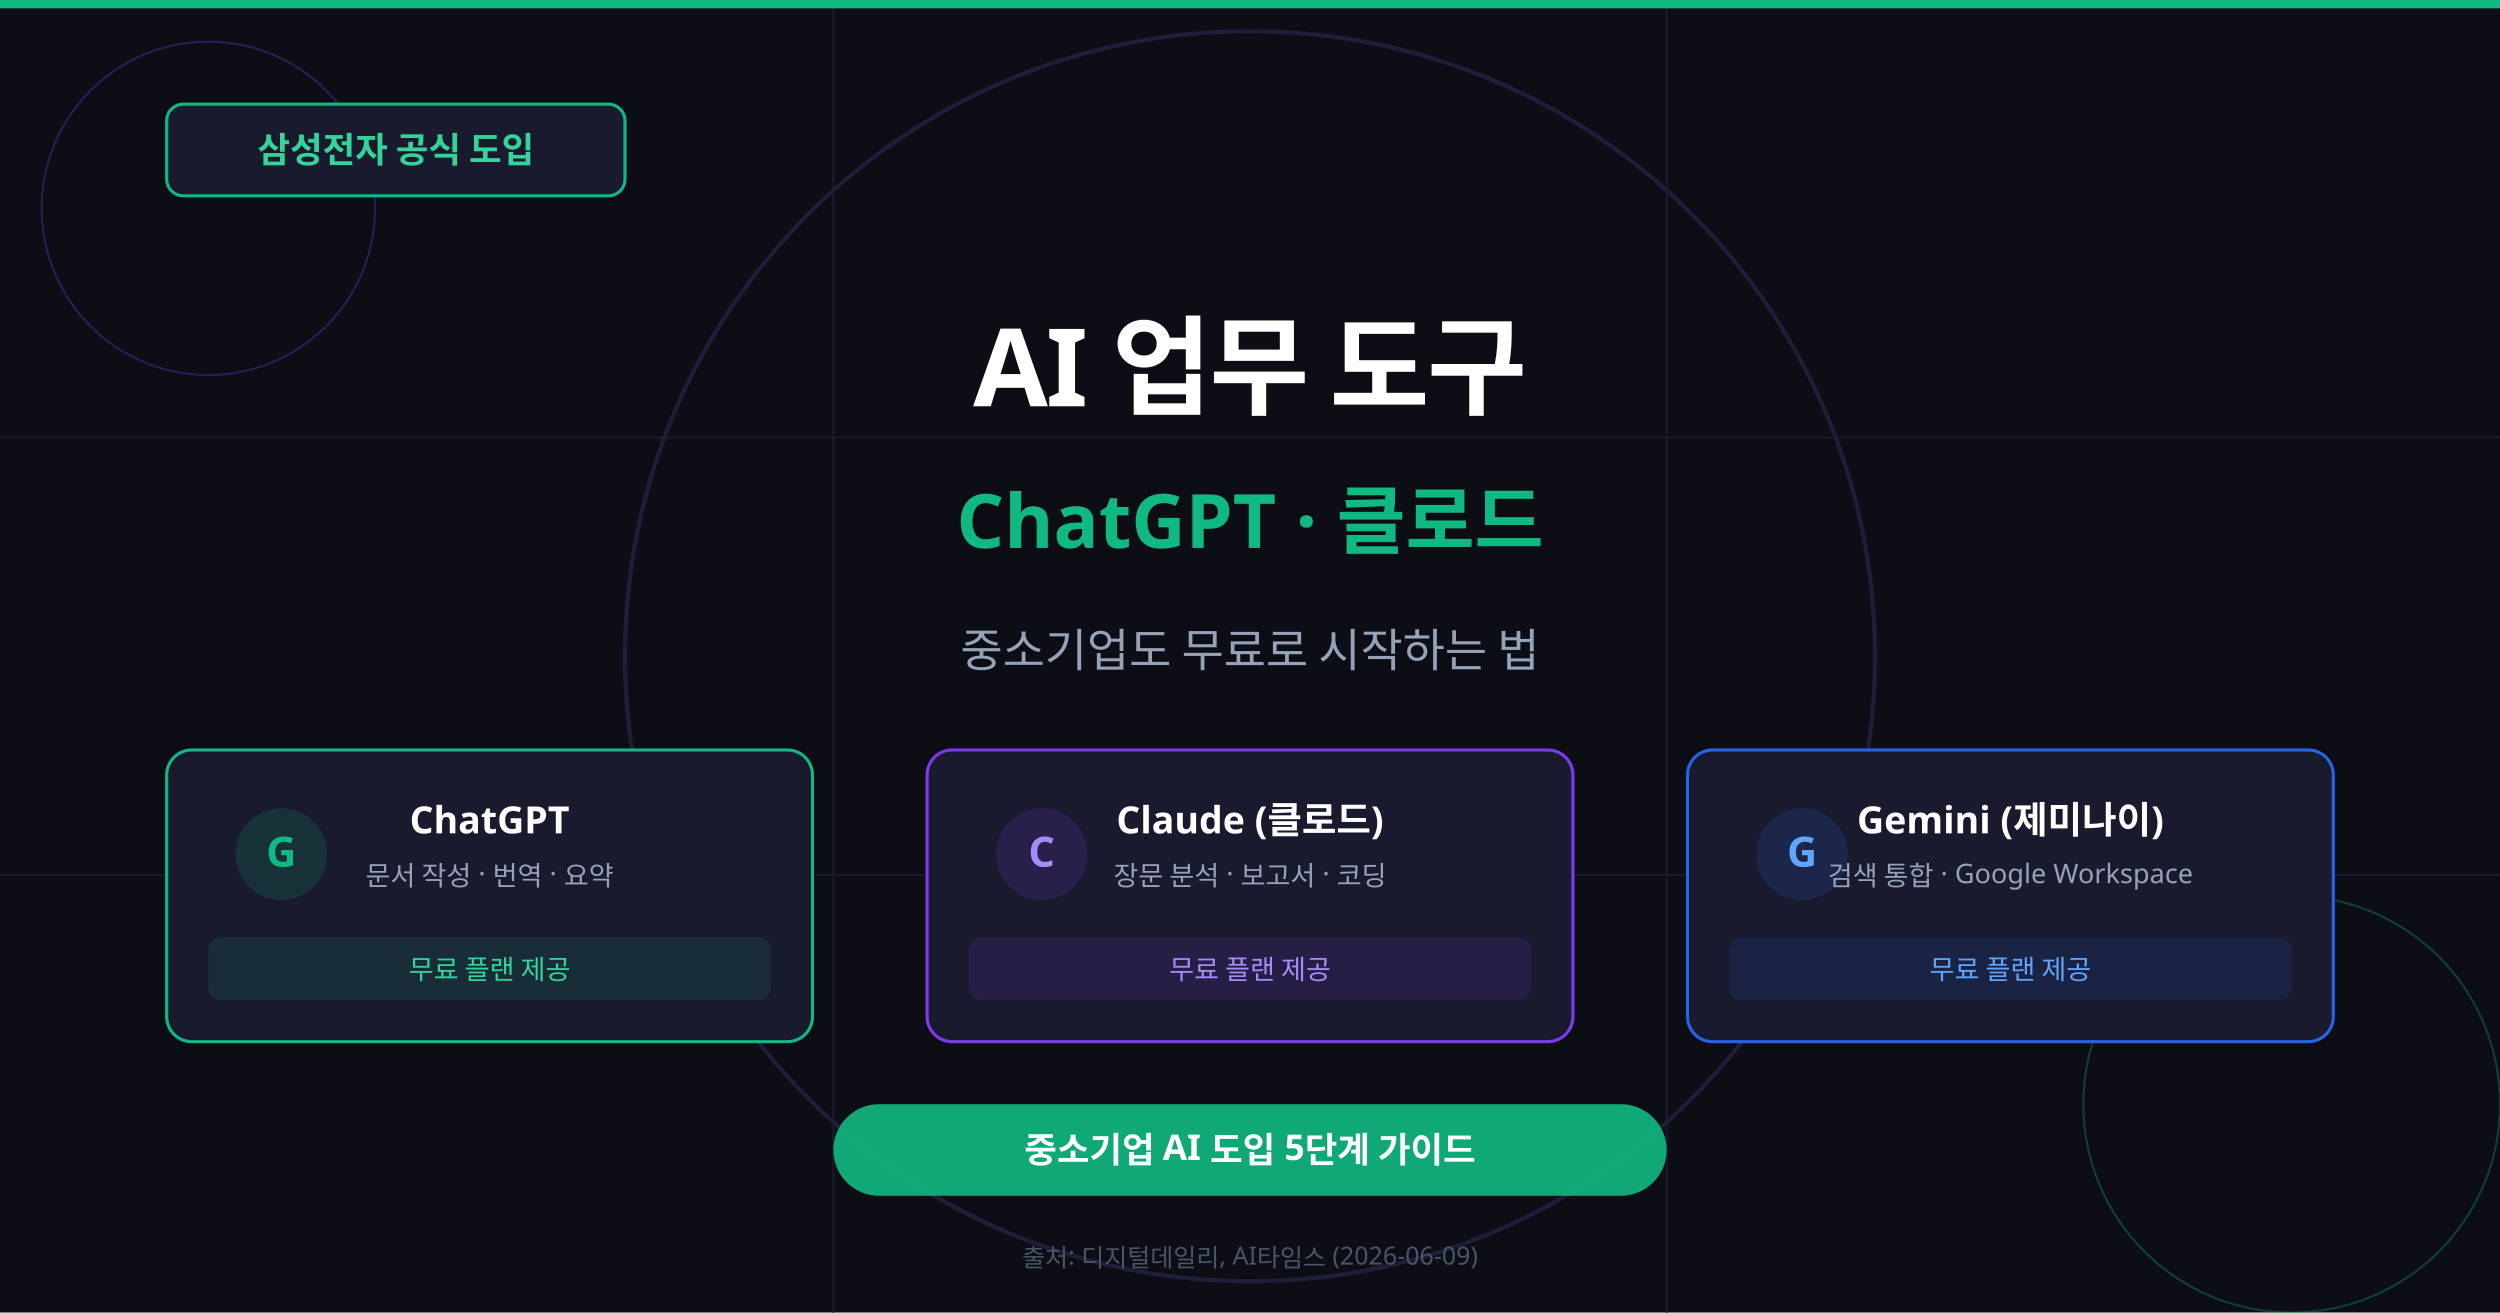
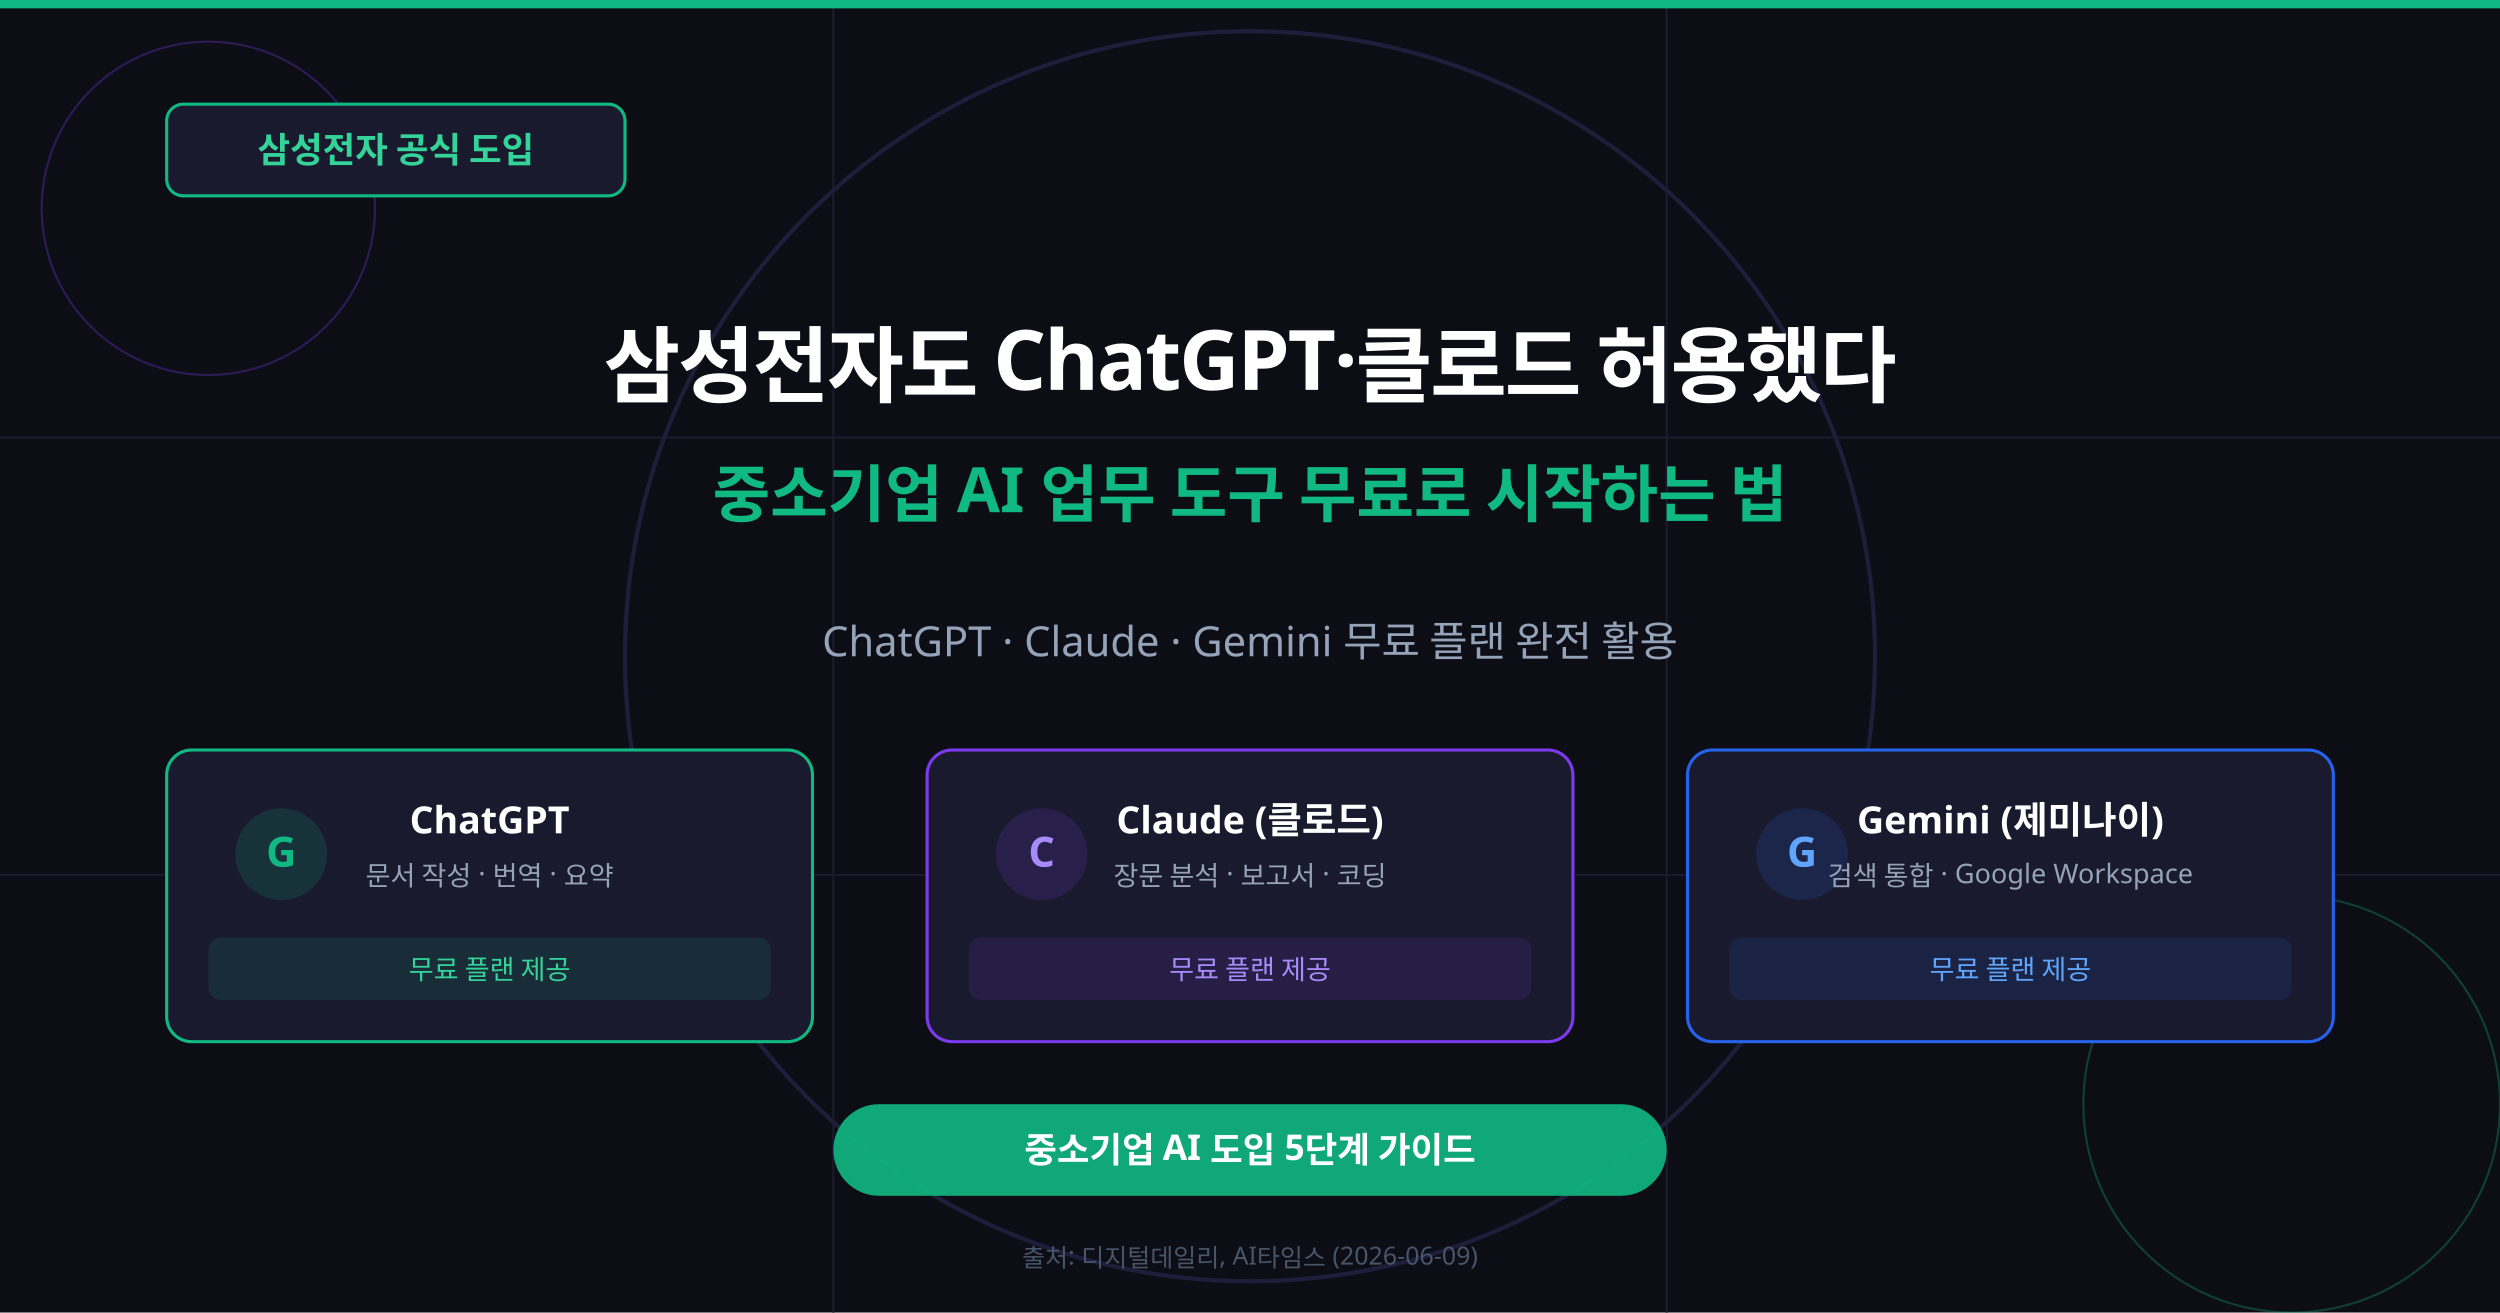
<svg xmlns="http://www.w3.org/2000/svg" viewBox="0 0 1200 630" width="1200" height="630">
  <rect width="1200" height="630" fill="#0d0d16" />
  <line x1="0" y1="210" x2="1200" y2="210" stroke="#1a1a2e" stroke-width="1" />
  <line x1="0" y1="420" x2="1200" y2="420" stroke="#1a1a2e" stroke-width="1" />
  <line x1="400" y1="0" x2="400" y2="630" stroke="#1a1a2e" stroke-width="1" />
  <line x1="800" y1="0" x2="800" y2="630" stroke="#1a1a2e" stroke-width="1" />
  <circle cx="100" cy="100" r="80" fill="none" stroke="#7c3aed" stroke-width="1" opacity="0.3" />
  <circle cx="1100" cy="530" r="100" fill="none" stroke="#10b981" stroke-width="1" opacity="0.3" />
  <circle cx="600" cy="315" r="300" fill="none" stroke="#1e1e3a" stroke-width="2" />
  <rect x="0" y="0" width="1200" height="4" fill="#10b981" />
  <rect x="80" y="50" width="220" height="44" rx="8" fill="#1a1a2e" stroke="#10b981" stroke-width="1.5" />
  <text x="190" y="78" font-family="'Pretendard', 'Noto Sans KR', sans-serif" font-size="17" font-weight="700" fill="#34d399" text-anchor="middle">삼성전자 공식 도입</text>
-   <text x="600" y="195" font-family="'Pretendard', 'Noto Sans KR', sans-serif" font-size="52" font-weight="700" fill="#ffffff" text-anchor="middle" letter-spacing="-1">AI 업무 도구</text>
-   <text x="600" y="263" font-family="'Pretendard', 'Noto Sans KR', sans-serif" font-size="36" font-weight="700" fill="#10b981" text-anchor="middle">ChatGPT · 클로드</text>
-   <text x="600" y="320" font-family="'Pretendard', 'Noto Sans KR', sans-serif" font-size="22" font-weight="400" fill="#94a3b8" text-anchor="middle">중소기업도 무료로 시작하는 법</text>
+   <text x="600" y="190" font-family="'Pretendard', 'Noto Sans KR', sans-serif" font-size="40" font-weight="700" fill="#ffffff" text-anchor="middle" letter-spacing="-1">삼성전자도 ChatGPT·클로드 허용했다</text>
+   <text x="600" y="248" font-family="'Pretendard', 'Noto Sans KR', sans-serif" font-size="30" font-weight="700" fill="#10b981" text-anchor="middle">중소기업 AI 업무 도구 무료로 시작하는 법</text>
+   <text x="600" y="315" font-family="'Pretendard', 'Noto Sans KR', sans-serif" font-size="20" font-weight="400" fill="#94a3b8" text-anchor="middle">ChatGPT · Claude · Gemini 무료 플랜 완전 활용</text>
  <rect x="80" y="360" width="310" height="140" rx="12" fill="#1a1a2e" stroke="#10b981" stroke-width="1.5" />
  <circle cx="135" cy="410" r="22" fill="#10b981" opacity="0.15" />
  <text x="135" y="416" font-family="sans-serif" font-size="20" font-weight="700" fill="#10b981" text-anchor="middle">G</text>
  <text x="235" y="400" font-family="'Pretendard', 'Noto Sans KR', sans-serif" font-size="18" font-weight="700" fill="#ffffff" text-anchor="middle">ChatGPT</text>
  <text x="235" y="425" font-family="'Pretendard', 'Noto Sans KR', sans-serif" font-size="13" fill="#94a3b8" text-anchor="middle">문서 작성 · 번역 · 요약</text>
  <rect x="100" y="450" width="270" height="30" rx="6" fill="#10b981" opacity="0.12" />
  <text x="235" y="470" font-family="'Pretendard', 'Noto Sans KR', sans-serif" font-size="13" fill="#34d399" text-anchor="middle">무료 플랜 제공</text>
  <rect x="445" y="360" width="310" height="140" rx="12" fill="#1a1a2e" stroke="#7c3aed" stroke-width="1.5" />
  <circle cx="500" cy="410" r="22" fill="#7c3aed" opacity="0.15" />
  <text x="500" y="416" font-family="sans-serif" font-size="20" font-weight="700" fill="#a78bfa" text-anchor="middle">C</text>
  <text x="600" y="400" font-family="'Pretendard', 'Noto Sans KR', sans-serif" font-size="18" font-weight="700" fill="#ffffff" text-anchor="middle">Claude (클로드)</text>
  <text x="600" y="425" font-family="'Pretendard', 'Noto Sans KR', sans-serif" font-size="13" fill="#94a3b8" text-anchor="middle">장문 분석 · 보고서 · 코딩</text>
  <rect x="465" y="450" width="270" height="30" rx="6" fill="#7c3aed" opacity="0.12" />
  <text x="600" y="470" font-family="'Pretendard', 'Noto Sans KR', sans-serif" font-size="13" fill="#a78bfa" text-anchor="middle">무료 플랜 제공</text>
  <rect x="810" y="360" width="310" height="140" rx="12" fill="#1a1a2e" stroke="#2563eb" stroke-width="1.5" />
  <circle cx="865" cy="410" r="22" fill="#2563eb" opacity="0.15" />
  <text x="865" y="416" font-family="sans-serif" font-size="20" font-weight="700" fill="#60a5fa" text-anchor="middle">G</text>
  <text x="965" y="400" font-family="'Pretendard', 'Noto Sans KR', sans-serif" font-size="18" font-weight="700" fill="#ffffff" text-anchor="middle">Gemini (제미나이)</text>
  <text x="965" y="425" font-family="'Pretendard', 'Noto Sans KR', sans-serif" font-size="13" fill="#94a3b8" text-anchor="middle">검색 통합 · Google Workspace</text>
  <rect x="830" y="450" width="270" height="30" rx="6" fill="#2563eb" opacity="0.12" />
  <text x="965" y="470" font-family="'Pretendard', 'Noto Sans KR', sans-serif" font-size="13" fill="#60a5fa" text-anchor="middle">무료 플랜 제공</text>
  <rect x="400" y="530" width="400" height="44" rx="22" fill="#10b981" opacity="0.9" />
  <text x="600" y="558" font-family="'Pretendard', 'Noto Sans KR', sans-serif" font-size="17" font-weight="700" fill="#ffffff" text-anchor="middle">중소기업 AI 도입 5단계 가이드</text>
  <text x="600" y="608" font-family="'Pretendard', 'Noto Sans KR', sans-serif" font-size="12" fill="#475569" text-anchor="middle">출처: 디지털데일리, AI타임스 (2026-06-09)</text>
</svg>
